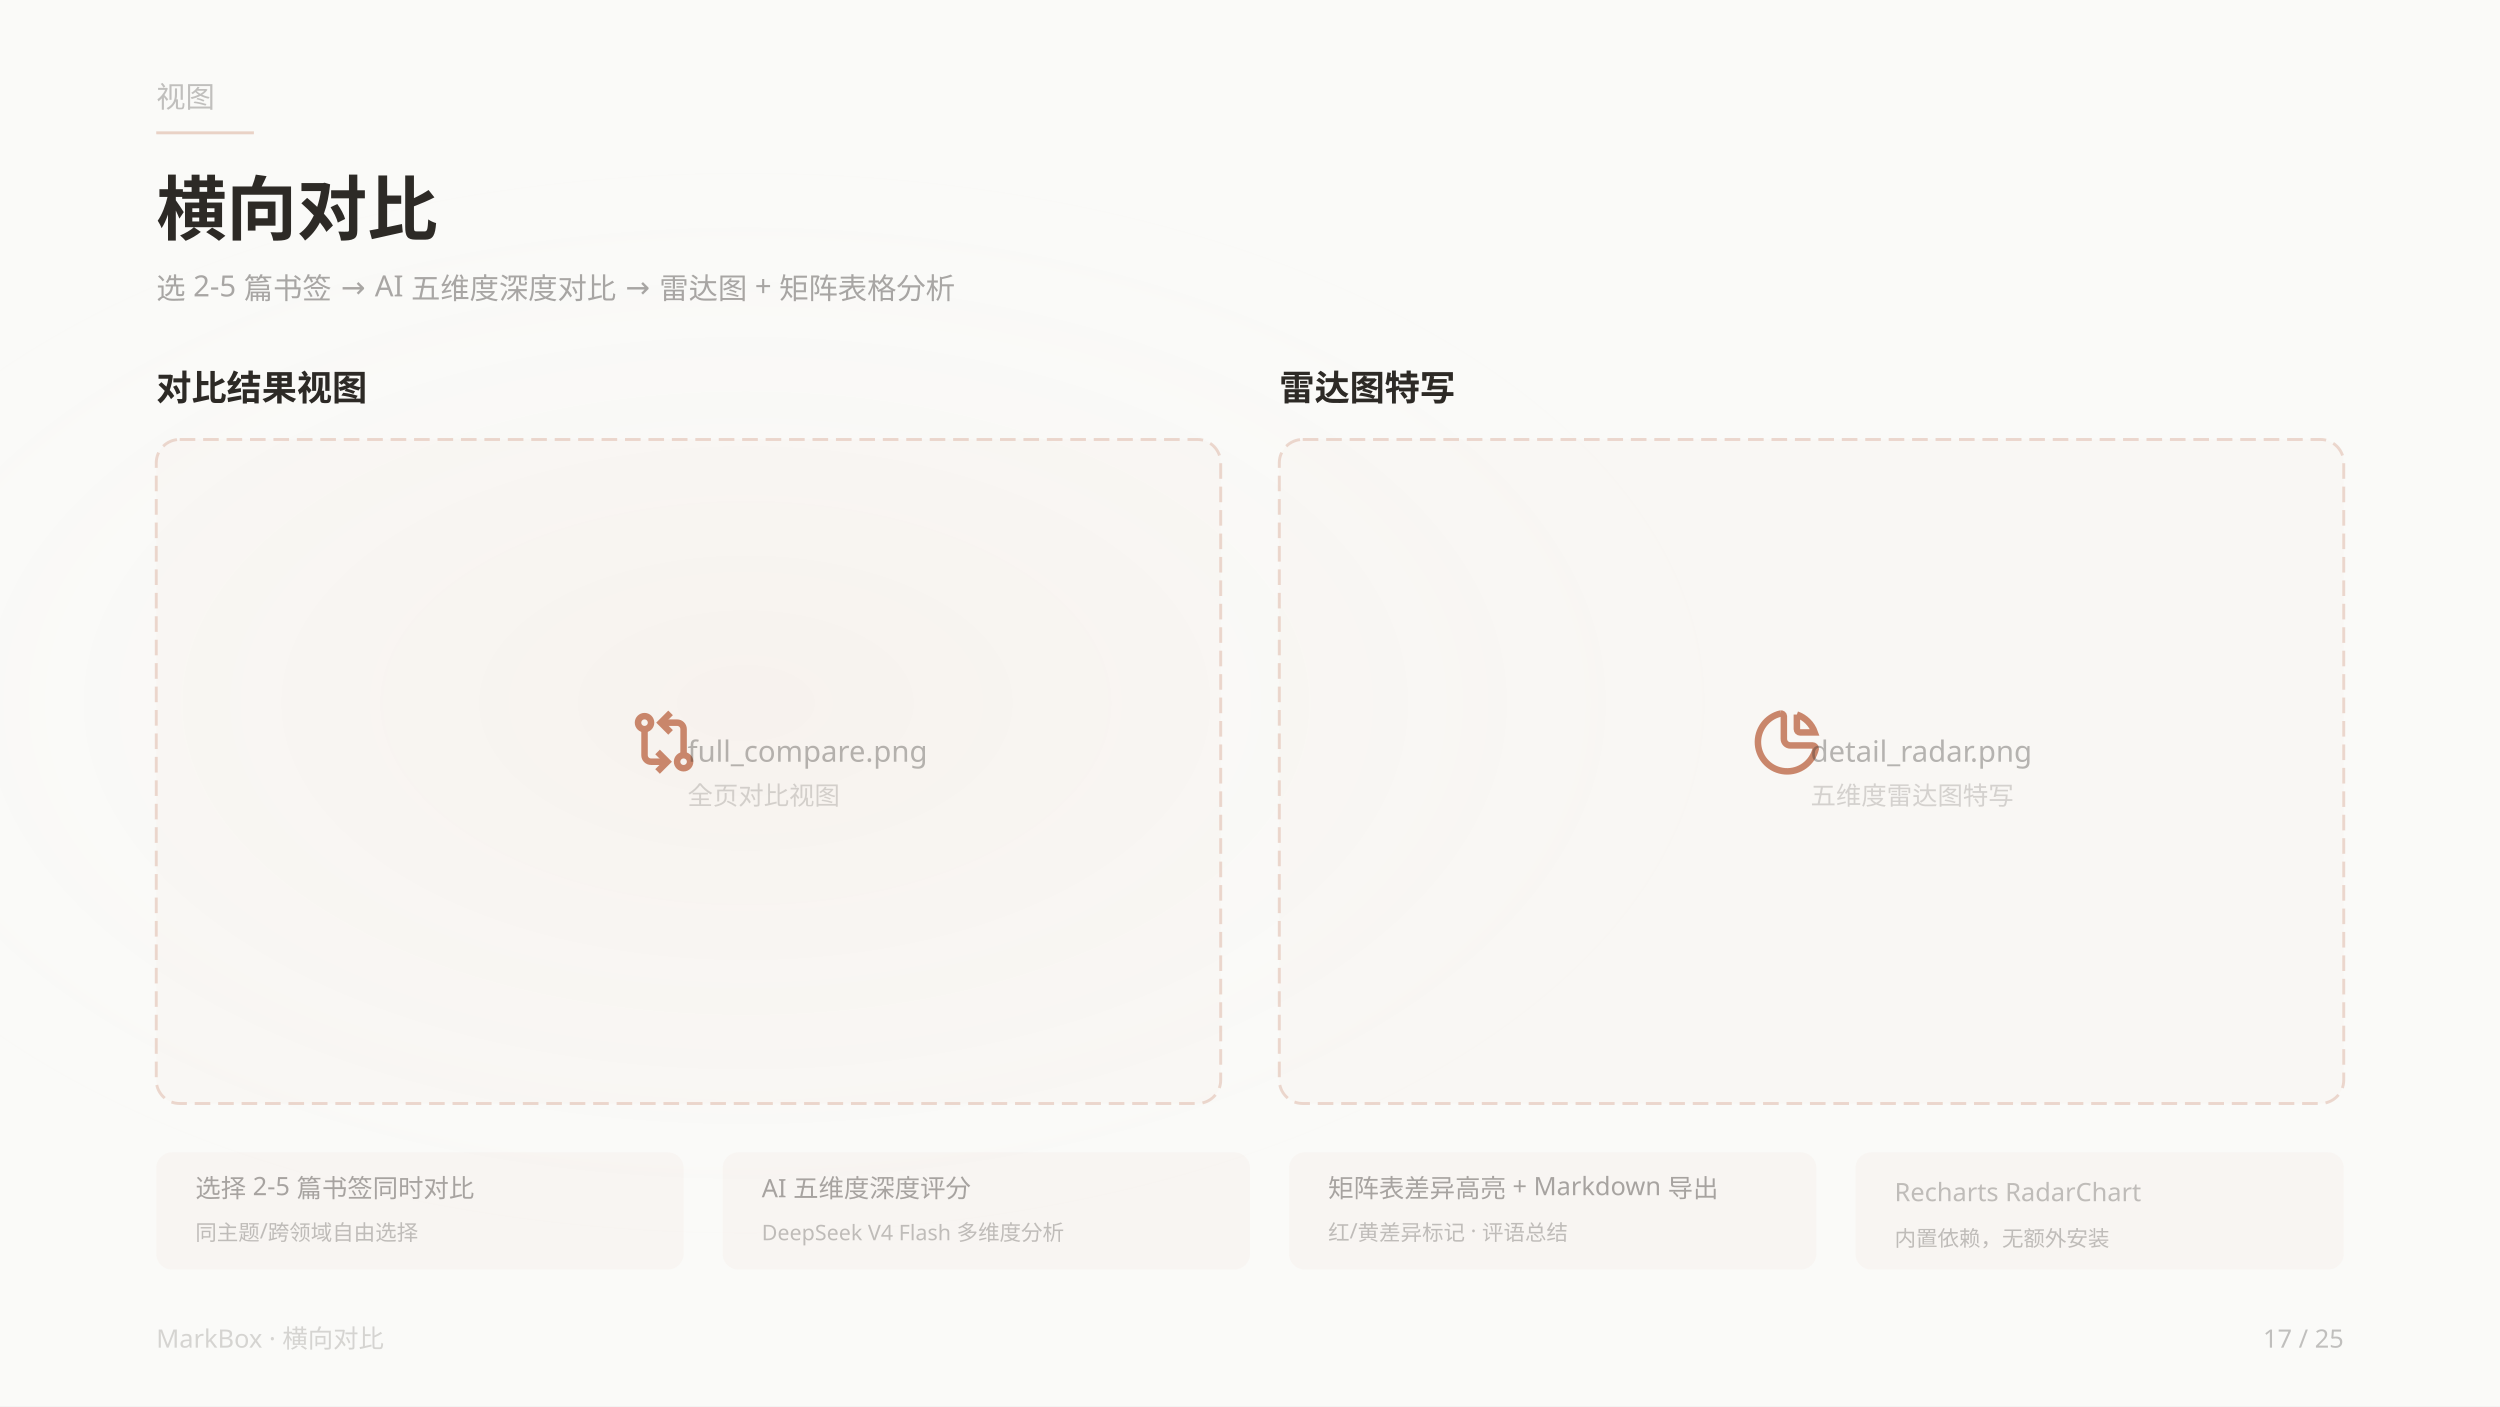
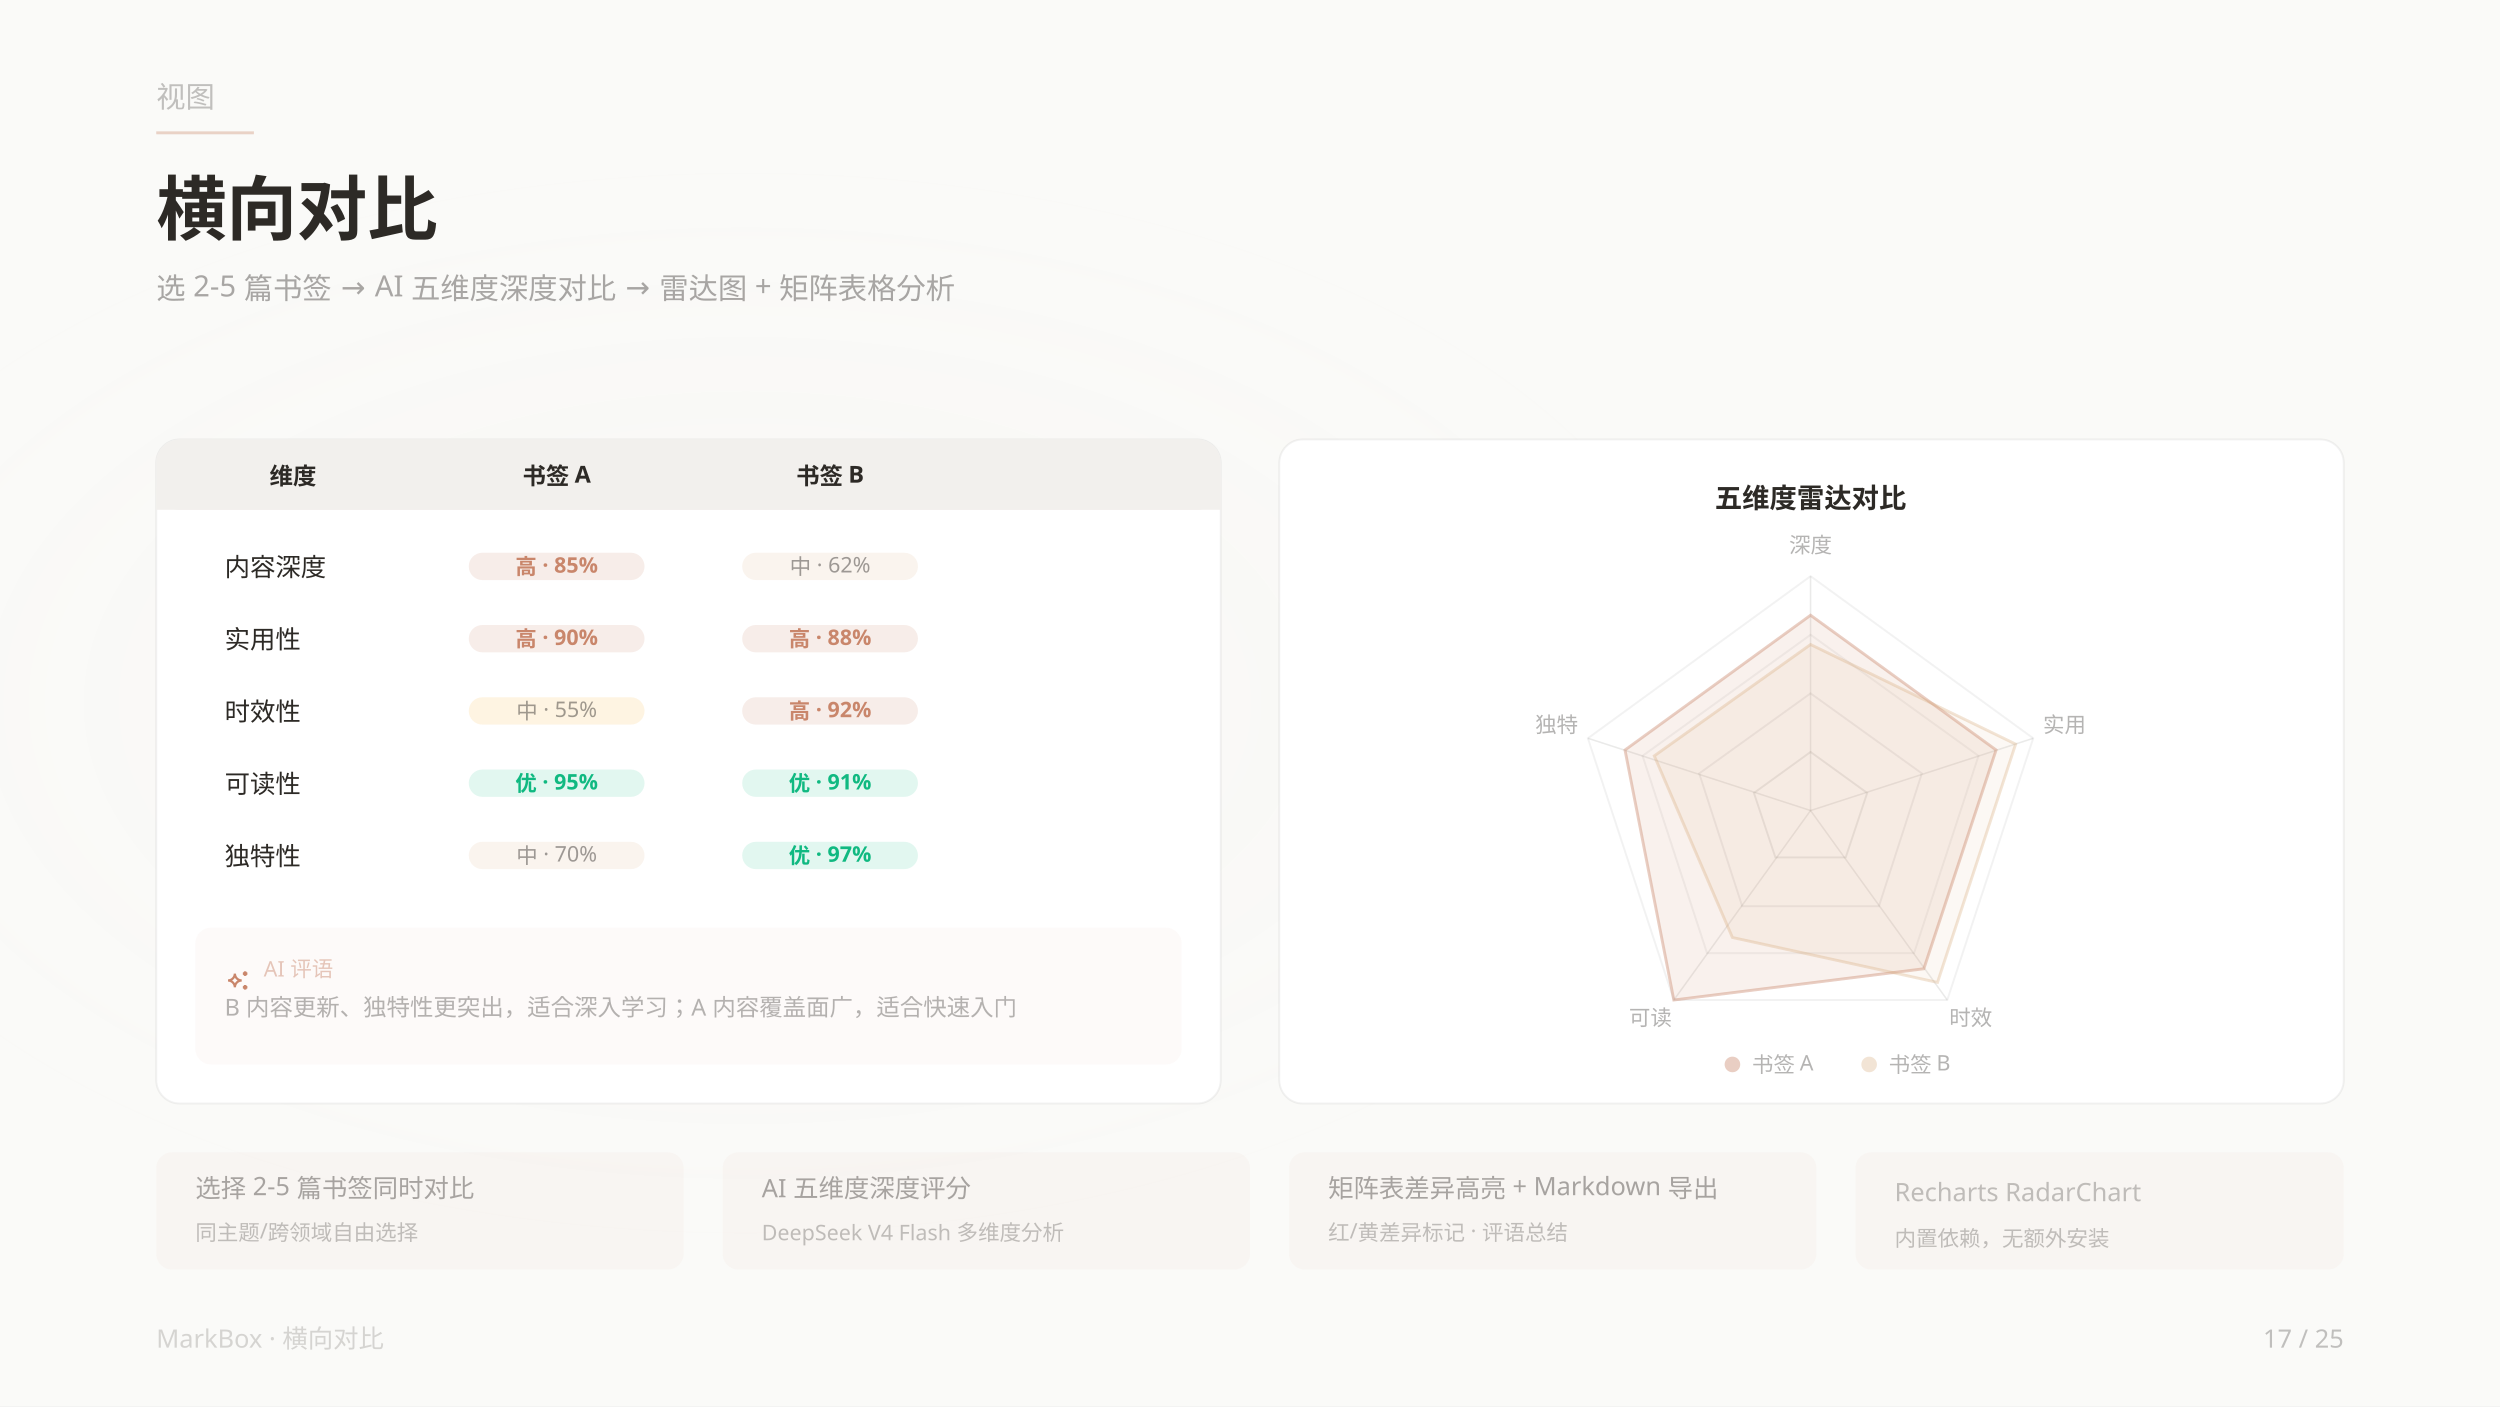
<svg xmlns="http://www.w3.org/2000/svg" viewBox="0 0 1280 720" width="1280" height="720">
  <defs>
    <radialGradient id="bgGlow" cx="30%" cy="50%" r="40%">
      <stop offset="0%" stop-color="#c9866b" stop-opacity="0.04" />
      <stop offset="100%" stop-color="#FAFAF8" stop-opacity="0" />
    </radialGradient>
  </defs>
  <g id="bg-layer">
    <rect x="0" y="0" width="1280" height="720" fill="#FAFAF8" />
    <rect x="0" y="0" width="1280" height="720" fill="url(#bgGlow)" />
  </g>
  <g id="header">
    <text x="80" y="55" font-family="'Noto Sans SC', 'PingFang SC', 'Microsoft YaHei', sans-serif" font-size="15" fill="#2D2A26" fill-opacity="0.28">视图</text>
    <line x1="80" y1="68" x2="130" y2="68" stroke="#c9866b" stroke-opacity="0.35" stroke-width="1.5" />
    <text x="80" y="120" font-family="'Playfair Display', 'Noto Serif SC', Georgia, serif" font-size="36" font-weight="700" fill="#2D2A26">横向对比</text>
    <text x="80" y="153" font-family="'Noto Sans SC', 'PingFang SC', 'Microsoft YaHei', sans-serif" font-size="15" fill="#2D2A26" fill-opacity="0.40">选 2-5 篇书签 → AI 五维度深度对比 → 雷达图 + 矩阵表格分析</text>
  </g>
-   <g id="col-compare">
-     <text x="80" y="205" font-family="'Noto Sans SC', 'PingFang SC', 'Microsoft YaHei', sans-serif" font-size="18" font-weight="600" fill="#2D2A26">对比结果视图</text>
-     <path fill="#c9866b" fill-opacity="0.03" d="M92,225 H613 A12,12 0 0 1 625,237 V553 A12,12 0 0 1 613,565 H92 A12,12 0 0 1 80,553 V237 A12,12 0 0 1 92,225 Z" />
-     <path fill="none" stroke="#c9866b" stroke-opacity="0.30" stroke-width="1.5" stroke-dasharray="8,4" d="M92,225 H613 A12,12 0 0 1 625,237 V553 A12,12 0 0 1 613,565 H92 A12,12 0 0 1 80,553 V237 A12,12 0 0 1 92,225 Z" />
-     <g transform="translate(320.0, 360.0) scale(1.666667)" fill="none" stroke="#c9866b" stroke-width="2">
-       <path d="M4 6a2 2 0 1 0 4 0a2 2 0 1 0 -4 0" />
-       <path d="M16 18a2 2 0 1 0 4 0a2 2 0 1 0 -4 0" />
-       <path d="M11 6h5a2 2 0 0 1 2 2v8" />
-       <path d="M14 9l-3 -3l3 -3" />
-       <path d="M13 18h-5a2 2 0 0 1 -2 -2v-8" />
-       <path d="M10 15l3 3l-3 3" />
+   <g id="visual-compare">
+     <path fill="#FFFFFF" stroke="#2D2A26" stroke-opacity="0.06" stroke-width="1" d="M92,225 H613 A12,12 0 0 1 625,237 V553 A12,12 0 0 1 613,565 H92 A12,12 0 0 1 80,553 V237 A12,12 0 0 1 92,225 Z" />
+     <path fill="#F2F0ED" d="M92,225 H613 A12,12 0 0 1 625,237 V249 A12,12 0 0 1 613,261 H92 A12,12 0 0 1 80,249 V237 A12,12 0 0 1 92,225 Z" />
+     <rect x="80" y="249" width="545" height="12" fill="#F2F0ED" />
+     <text x="150" y="248" text-anchor="middle" font-family="'Noto Sans SC', 'PingFang SC', 'Microsoft YaHei', sans-serif" font-size="12" font-weight="600" fill="#2D2A26">维度</text>
+     <text x="285" y="248" text-anchor="middle" font-family="'Noto Sans SC', 'PingFang SC', 'Microsoft YaHei', sans-serif" font-size="12" font-weight="600" fill="#2D2A26">书签 A</text>
+     <text x="425" y="248" text-anchor="middle" font-family="'Noto Sans SC', 'PingFang SC', 'Microsoft YaHei', sans-serif" font-size="12" font-weight="600" fill="#2D2A26">书签 B</text>
+     <text x="115" y="295" font-family="'Noto Sans SC', 'PingFang SC', 'Microsoft YaHei', sans-serif" font-size="13" fill="#2D2A26">内容深度</text>
+     <path fill="#c9866b" fill-opacity="0.15" d="M247,283 H323 A7,7 0 0 1 330,290 V290 A7,7 0 0 1 323,297 H247 A7,7 0 0 1 240,290 V290 A7,7 0 0 1 247,283 Z" />
+     <text x="285" y="294" text-anchor="middle" font-family="'Noto Sans SC', 'PingFang SC', 'Microsoft YaHei', sans-serif" font-size="11" font-weight="600" fill="#c9866b">高 · 85%</text>
+     <path fill="#d4a574" fill-opacity="0.12" d="M387,283 H463 A7,7 0 0 1 470,290 V290 A7,7 0 0 1 463,297 H387 A7,7 0 0 1 380,290 V290 A7,7 0 0 1 387,283 Z" />
+     <text x="425" y="294" text-anchor="middle" font-family="'Noto Sans SC', 'PingFang SC', 'Microsoft YaHei', sans-serif" font-size="11" fill="#2D2A26" fill-opacity="0.45">中 · 62%</text>
+     <text x="115" y="332" font-family="'Noto Sans SC', 'PingFang SC', 'Microsoft YaHei', sans-serif" font-size="13" fill="#2D2A26">实用性</text>
+     <path fill="#c9866b" fill-opacity="0.15" d="M247,320 H323 A7,7 0 0 1 330,327 V327 A7,7 0 0 1 323,334 H247 A7,7 0 0 1 240,327 V327 A7,7 0 0 1 247,320 Z" />
+     <text x="285" y="331" text-anchor="middle" font-family="'Noto Sans SC', 'PingFang SC', 'Microsoft YaHei', sans-serif" font-size="11" font-weight="600" fill="#c9866b">高 · 90%</text>
+     <path fill="#c9866b" fill-opacity="0.15" d="M387,320 H463 A7,7 0 0 1 470,327 V327 A7,7 0 0 1 463,334 H387 A7,7 0 0 1 380,327 V327 A7,7 0 0 1 387,320 Z" />
+     <text x="425" y="331" text-anchor="middle" font-family="'Noto Sans SC', 'PingFang SC', 'Microsoft YaHei', sans-serif" font-size="11" font-weight="600" fill="#c9866b">高 · 88%</text>
+     <text x="115" y="369" font-family="'Noto Sans SC', 'PingFang SC', 'Microsoft YaHei', sans-serif" font-size="13" fill="#2D2A26">时效性</text>
+     <path fill="#F59E0B" fill-opacity="0.12" d="M247,357 H323 A7,7 0 0 1 330,364 V364 A7,7 0 0 1 323,371 H247 A7,7 0 0 1 240,364 V364 A7,7 0 0 1 247,357 Z" />
+     <text x="285" y="368" text-anchor="middle" font-family="'Noto Sans SC', 'PingFang SC', 'Microsoft YaHei', sans-serif" font-size="11" fill="#2D2A26" fill-opacity="0.45">中 · 55%</text>
+     <path fill="#c9866b" fill-opacity="0.15" d="M387,357 H463 A7,7 0 0 1 470,364 V364 A7,7 0 0 1 463,371 H387 A7,7 0 0 1 380,364 V364 A7,7 0 0 1 387,357 Z" />
+     <text x="425" y="368" text-anchor="middle" font-family="'Noto Sans SC', 'PingFang SC', 'Microsoft YaHei', sans-serif" font-size="11" font-weight="600" fill="#c9866b">高 · 92%</text>
+     <text x="115" y="406" font-family="'Noto Sans SC', 'PingFang SC', 'Microsoft YaHei', sans-serif" font-size="13" fill="#2D2A26">可读性</text>
+     <path fill="#10B981" fill-opacity="0.12" d="M247,394 H323 A7,7 0 0 1 330,401 V401 A7,7 0 0 1 323,408 H247 A7,7 0 0 1 240,401 V401 A7,7 0 0 1 247,394 Z" />
+     <text x="285" y="405" text-anchor="middle" font-family="'Noto Sans SC', 'PingFang SC', 'Microsoft YaHei', sans-serif" font-size="11" font-weight="600" fill="#10B981">优 · 95%</text>
+     <path fill="#10B981" fill-opacity="0.12" d="M387,394 H463 A7,7 0 0 1 470,401 V401 A7,7 0 0 1 463,408 H387 A7,7 0 0 1 380,401 V401 A7,7 0 0 1 387,394 Z" />
+     <text x="425" y="405" text-anchor="middle" font-family="'Noto Sans SC', 'PingFang SC', 'Microsoft YaHei', sans-serif" font-size="11" font-weight="600" fill="#10B981">优 · 91%</text>
+     <text x="115" y="443" font-family="'Noto Sans SC', 'PingFang SC', 'Microsoft YaHei', sans-serif" font-size="13" fill="#2D2A26">独特性</text>
+     <path fill="#d4a574" fill-opacity="0.12" d="M247,431 H323 A7,7 0 0 1 330,438 V438 A7,7 0 0 1 323,445 H247 A7,7 0 0 1 240,438 V438 A7,7 0 0 1 247,431 Z" />
+     <text x="285" y="442" text-anchor="middle" font-family="'Noto Sans SC', 'PingFang SC', 'Microsoft YaHei', sans-serif" font-size="11" fill="#2D2A26" fill-opacity="0.45">中 · 70%</text>
+     <path fill="#10B981" fill-opacity="0.12" d="M387,431 H463 A7,7 0 0 1 470,438 V438 A7,7 0 0 1 463,445 H387 A7,7 0 0 1 380,438 V438 A7,7 0 0 1 387,431 Z" />
+     <text x="425" y="442" text-anchor="middle" font-family="'Noto Sans SC', 'PingFang SC', 'Microsoft YaHei', sans-serif" font-size="11" font-weight="600" fill="#10B981">优 · 97%</text>
+     <path fill="#c9866b" fill-opacity="0.04" d="M108,475 H597 A8,8 0 0 1 605,483 V537 A8,8 0 0 1 597,545 H108 A8,8 0 0 1 100,537 V483 A8,8 0 0 1 108,475 Z" />
+     <g transform="translate(115.0, 495.0) scale(0.5833333)" fill="none" stroke="#c9866b" stroke-width="2">
+       <path d="M16 18a2 2 0 0 1 2 2a2 2 0 0 1 2 -2a2 2 0 0 1 -2 -2a2 2 0 0 1 -2 2m0 -12a2 2 0 0 1 2 2a2 2 0 0 1 2 -2a2 2 0 0 1 -2 -2a2 2 0 0 1 -2 2m-7 12a6 6 0 0 1 6 -6a6 6 0 0 1 -6 -6a6 6 0 0 1 -6 6a6 6 0 0 1 6 6" />
    </g>
-     <text x="352" y="390" font-family="'Noto Sans SC', 'PingFang SC', 'Microsoft YaHei', sans-serif" font-size="15" fill="#2D2A26" fill-opacity="0.33">full_compare.png</text>
-     <text x="352" y="412" font-family="'Noto Sans SC', 'PingFang SC', 'Microsoft YaHei', sans-serif" font-size="13" fill="#2D2A26" fill-opacity="0.18">全页对比视图</text>
+     <text x="135" y="500" font-family="'Noto Sans SC', 'PingFang SC', 'Microsoft YaHei', sans-serif" font-size="11" fill="#c9866b" fill-opacity="0.45">AI 评语</text>
+     <text x="115" y="520" font-family="'Noto Sans SC', 'PingFang SC', 'Microsoft YaHei', sans-serif" font-size="12" fill="#2D2A26" fill-opacity="0.35">B 内容更新、独特性更突出，适合深入学习；A 内容覆盖面广，适合快速入门</text>
  </g>
-   <g id="col-radar">
-     <text x="655" y="205" font-family="'Noto Sans SC', 'PingFang SC', 'Microsoft YaHei', sans-serif" font-size="18" font-weight="600" fill="#2D2A26">雷达图特写</text>
-     <path fill="#c9866b" fill-opacity="0.03" d="M667,225 H1188 A12,12 0 0 1 1200,237 V553 A12,12 0 0 1 1188,565 H667 A12,12 0 0 1 655,553 V237 A12,12 0 0 1 667,225 Z" />
-     <path fill="none" stroke="#c9866b" stroke-opacity="0.30" stroke-width="1.5" stroke-dasharray="8,4" d="M667,225 H1188 A12,12 0 0 1 1200,237 V553 A12,12 0 0 1 1188,565 H667 A12,12 0 0 1 655,553 V237 A12,12 0 0 1 667,225 Z" />
-     <g transform="translate(895.0, 360.0) scale(1.666667)" fill="none" stroke="#c9866b" stroke-width="2">
-       <path d="M10 3.2a9 9 0 1 0 10.8 10.8a1 1 0 0 0 -1 -1h-6.8a2 2 0 0 1 -2 -2v-7a.9 .9 0 0 0 -1 -.8" />
-       <path d="M15 3.5a9 9 0 0 1 5.5 5.5h-4.5a1 1 0 0 1 -1 -1v-4.5" />
+   <g id="visual-radar">
+     <path fill="#FFFFFF" stroke="#2D2A26" stroke-opacity="0.06" stroke-width="1" d="M667,225 H1188 A12,12 0 0 1 1200,237 V553 A12,12 0 0 1 1188,565 H667 A12,12 0 0 1 655,553 V237 A12,12 0 0 1 667,225 Z" />
+     <text x="927" y="260" text-anchor="middle" font-family="'Noto Sans SC', 'PingFang SC', 'Microsoft YaHei', sans-serif" font-size="14" font-weight="600" fill="#2D2A26">五维度雷达对比</text>
+     <g transform="translate(927, 415)">
+       <polygon points="0,-120 114,-37 70,97 -70,97 -114,-37" fill="none" stroke="#2D2A26" stroke-opacity="0.06" stroke-width="1" />
+       <polygon points="0,-90 86,-28 53,73 -53,73 -86,-28" fill="none" stroke="#2D2A26" stroke-opacity="0.06" stroke-width="1" />
+       <polygon points="0,-60 57,-19 35,49 -35,49 -57,-19" fill="none" stroke="#2D2A26" stroke-opacity="0.08" stroke-width="1" />
+       <polygon points="0,-30 29,-9 18,24 -18,24 -29,-9" fill="none" stroke="#2D2A26" stroke-opacity="0.10" stroke-width="1" />
+       <line x1="0" y1="0" x2="0" y2="-120" stroke="#2D2A26" stroke-opacity="0.10" stroke-width="0.8" />
+       <line x1="0" y1="0" x2="114" y2="-37" stroke="#2D2A26" stroke-opacity="0.10" stroke-width="0.8" />
+       <line x1="0" y1="0" x2="70" y2="97" stroke="#2D2A26" stroke-opacity="0.10" stroke-width="0.8" />
+       <line x1="0" y1="0" x2="-70" y2="97" stroke="#2D2A26" stroke-opacity="0.10" stroke-width="0.8" />
+       <line x1="0" y1="0" x2="-114" y2="-37" stroke="#2D2A26" stroke-opacity="0.10" stroke-width="0.8" />
+       <polygon points="0,-100 95,-31 58,81 -70,97 -95,-31" fill="#c9866b" fill-opacity="0.12" stroke="#c9866b" stroke-opacity="0.40" stroke-width="1.5" />
+       <polygon points="0,-85 105,-34 65,88 -40,65 -80,-28" fill="#d4a574" fill-opacity="0.08" stroke="#d4a574" stroke-opacity="0.30" stroke-width="1.5" />
+       <text x="0" y="-132" text-anchor="middle" font-family="'Noto Sans SC', 'PingFang SC', 'Microsoft YaHei', sans-serif" font-size="11" fill="#2D2A26" fill-opacity="0.35">深度</text>
+       <text x="130" y="-40" text-anchor="middle" font-family="'Noto Sans SC', 'PingFang SC', 'Microsoft YaHei', sans-serif" font-size="11" fill="#2D2A26" fill-opacity="0.35">实用</text>
+       <text x="82" y="110" text-anchor="middle" font-family="'Noto Sans SC', 'PingFang SC', 'Microsoft YaHei', sans-serif" font-size="11" fill="#2D2A26" fill-opacity="0.35">时效</text>
+       <text x="-82" y="110" text-anchor="middle" font-family="'Noto Sans SC', 'PingFang SC', 'Microsoft YaHei', sans-serif" font-size="11" fill="#2D2A26" fill-opacity="0.35">可读</text>
+       <text x="-130" y="-40" text-anchor="middle" font-family="'Noto Sans SC', 'PingFang SC', 'Microsoft YaHei', sans-serif" font-size="11" fill="#2D2A26" fill-opacity="0.35">独特</text>
+       <circle cx="-40" cy="130" r="4" fill="#c9866b" fill-opacity="0.40" />
+       <text x="-30" y="134" font-family="'Noto Sans SC', 'PingFang SC', 'Microsoft YaHei', sans-serif" font-size="11" fill="#2D2A26" fill-opacity="0.35">书签 A</text>
+       <circle cx="30" cy="130" r="4" fill="#d4a574" fill-opacity="0.30" />
+       <text x="40" y="134" font-family="'Noto Sans SC', 'PingFang SC', 'Microsoft YaHei', sans-serif" font-size="11" fill="#2D2A26" fill-opacity="0.35">书签 B</text>
    </g>
-     <text x="927" y="390" font-family="'Noto Sans SC', 'PingFang SC', 'Microsoft YaHei', sans-serif" font-size="15" fill="#2D2A26" fill-opacity="0.33">detail_radar.png</text>
-     <text x="927" y="412" font-family="'Noto Sans SC', 'PingFang SC', 'Microsoft YaHei', sans-serif" font-size="13" fill="#2D2A26" fill-opacity="0.18">五维度雷达图特写</text>
  </g>
  <g id="features">
    <g id="feat-1">
      <path fill="#c9866b" fill-opacity="0.04" d="M88,590 H342 A8,8 0 0 1 350,598 V642 A8,8 0 0 1 342,650 H88 A8,8 0 0 1 80,642 V598 A8,8 0 0 1 88,590 Z" />
      <text x="100" y="613" font-family="'Noto Sans SC', 'PingFang SC', 'Microsoft YaHei', sans-serif" font-size="13" fill="#2D2A26" fill-opacity="0.40">选择 2-5 篇书签同时对比</text>
      <text x="100" y="635" font-family="'Noto Sans SC', 'PingFang SC', 'Microsoft YaHei', sans-serif" font-size="11" fill="#2D2A26" fill-opacity="0.28">同主题/跨领域自由选择</text>
    </g>
    <g id="feat-2">
      <path fill="#c9866b" fill-opacity="0.04" d="M378,590 H632 A8,8 0 0 1 640,598 V642 A8,8 0 0 1 632,650 H378 A8,8 0 0 1 370,642 V598 A8,8 0 0 1 378,590 Z" />
      <text x="390" y="613" font-family="'Noto Sans SC', 'PingFang SC', 'Microsoft YaHei', sans-serif" font-size="13" fill="#2D2A26" fill-opacity="0.40">AI 五维度深度评分</text>
      <text x="390" y="635" font-family="'Noto Sans SC', 'PingFang SC', 'Microsoft YaHei', sans-serif" font-size="11" fill="#2D2A26" fill-opacity="0.28">DeepSeek V4 Flash 多维度分析</text>
    </g>
    <g id="feat-3">
      <path fill="#c9866b" fill-opacity="0.04" d="M668,590 H922 A8,8 0 0 1 930,598 V642 A8,8 0 0 1 922,650 H668 A8,8 0 0 1 660,642 V598 A8,8 0 0 1 668,590 Z" />
      <text x="680" y="613" font-family="'Noto Sans SC', 'PingFang SC', 'Microsoft YaHei', sans-serif" font-size="13" fill="#2D2A26" fill-opacity="0.40">矩阵表差异高亮 + Markdown 导出</text>
      <text x="680" y="635" font-family="'Noto Sans SC', 'PingFang SC', 'Microsoft YaHei', sans-serif" font-size="11" fill="#2D2A26" fill-opacity="0.28">红/黄差异标记 · 评语总结</text>
    </g>
    <g id="feat-4">
      <path fill="#c9866b" fill-opacity="0.04" d="M958,590 H1192 A8,8 0 0 1 1200,598 V642 A8,8 0 0 1 1192,650 H958 A8,8 0 0 1 950,642 V598 A8,8 0 0 1 958,590 Z" />
      <text x="970" y="615" font-family="'Noto Sans SC', 'PingFang SC', 'Microsoft YaHei', sans-serif" font-size="13" fill="#2D2A26" fill-opacity="0.28">Recharts RadarChart</text>
      <text x="970" y="638" font-family="'Noto Sans SC', 'PingFang SC', 'Microsoft YaHei', sans-serif" font-size="11" fill="#2D2A26" fill-opacity="0.28">内置依赖，无额外安装</text>
    </g>
  </g>
  <g id="footer">
    <text x="1200" y="690" text-anchor="end" font-family="'Noto Sans SC', 'PingFang SC', 'Microsoft YaHei', sans-serif" font-size="13" fill="#2D2A26" fill-opacity="0.28">17 / 25</text>
    <text x="80" y="690" font-family="'Noto Sans SC', 'PingFang SC', 'Microsoft YaHei', sans-serif" font-size="13" fill="#2D2A26" fill-opacity="0.18">MarkBox · 横向对比</text>
  </g>
</svg>
